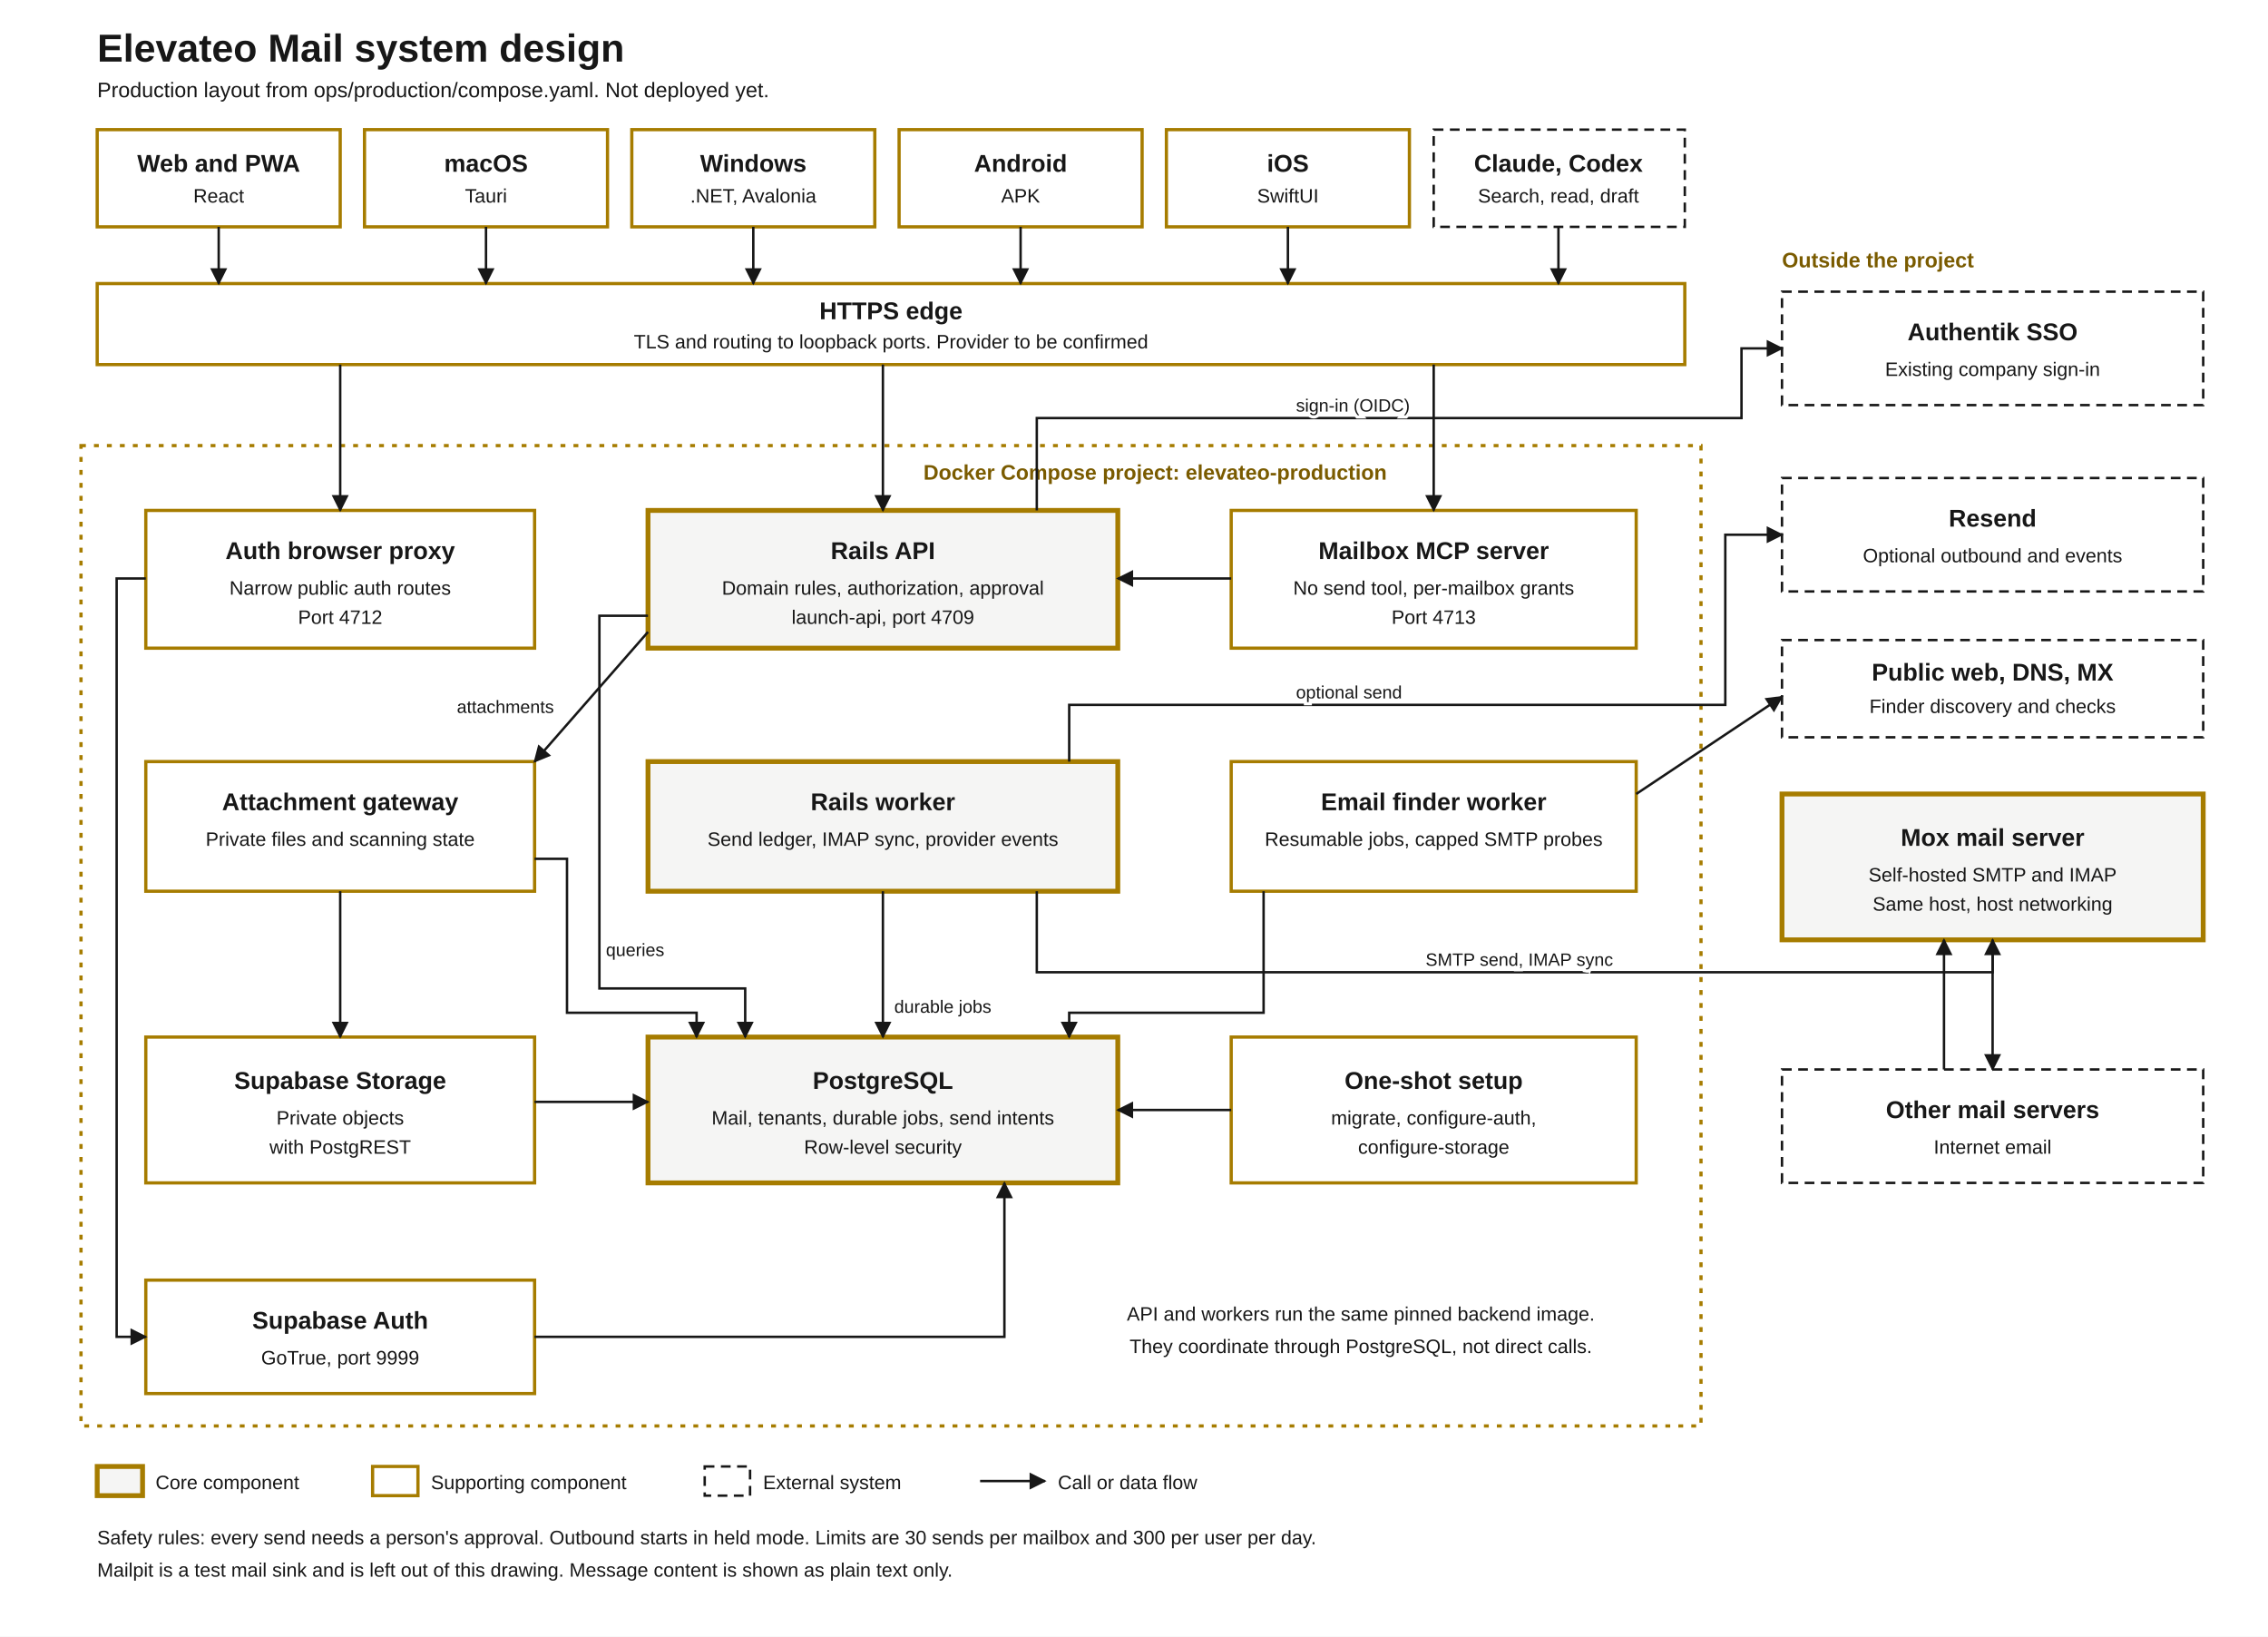
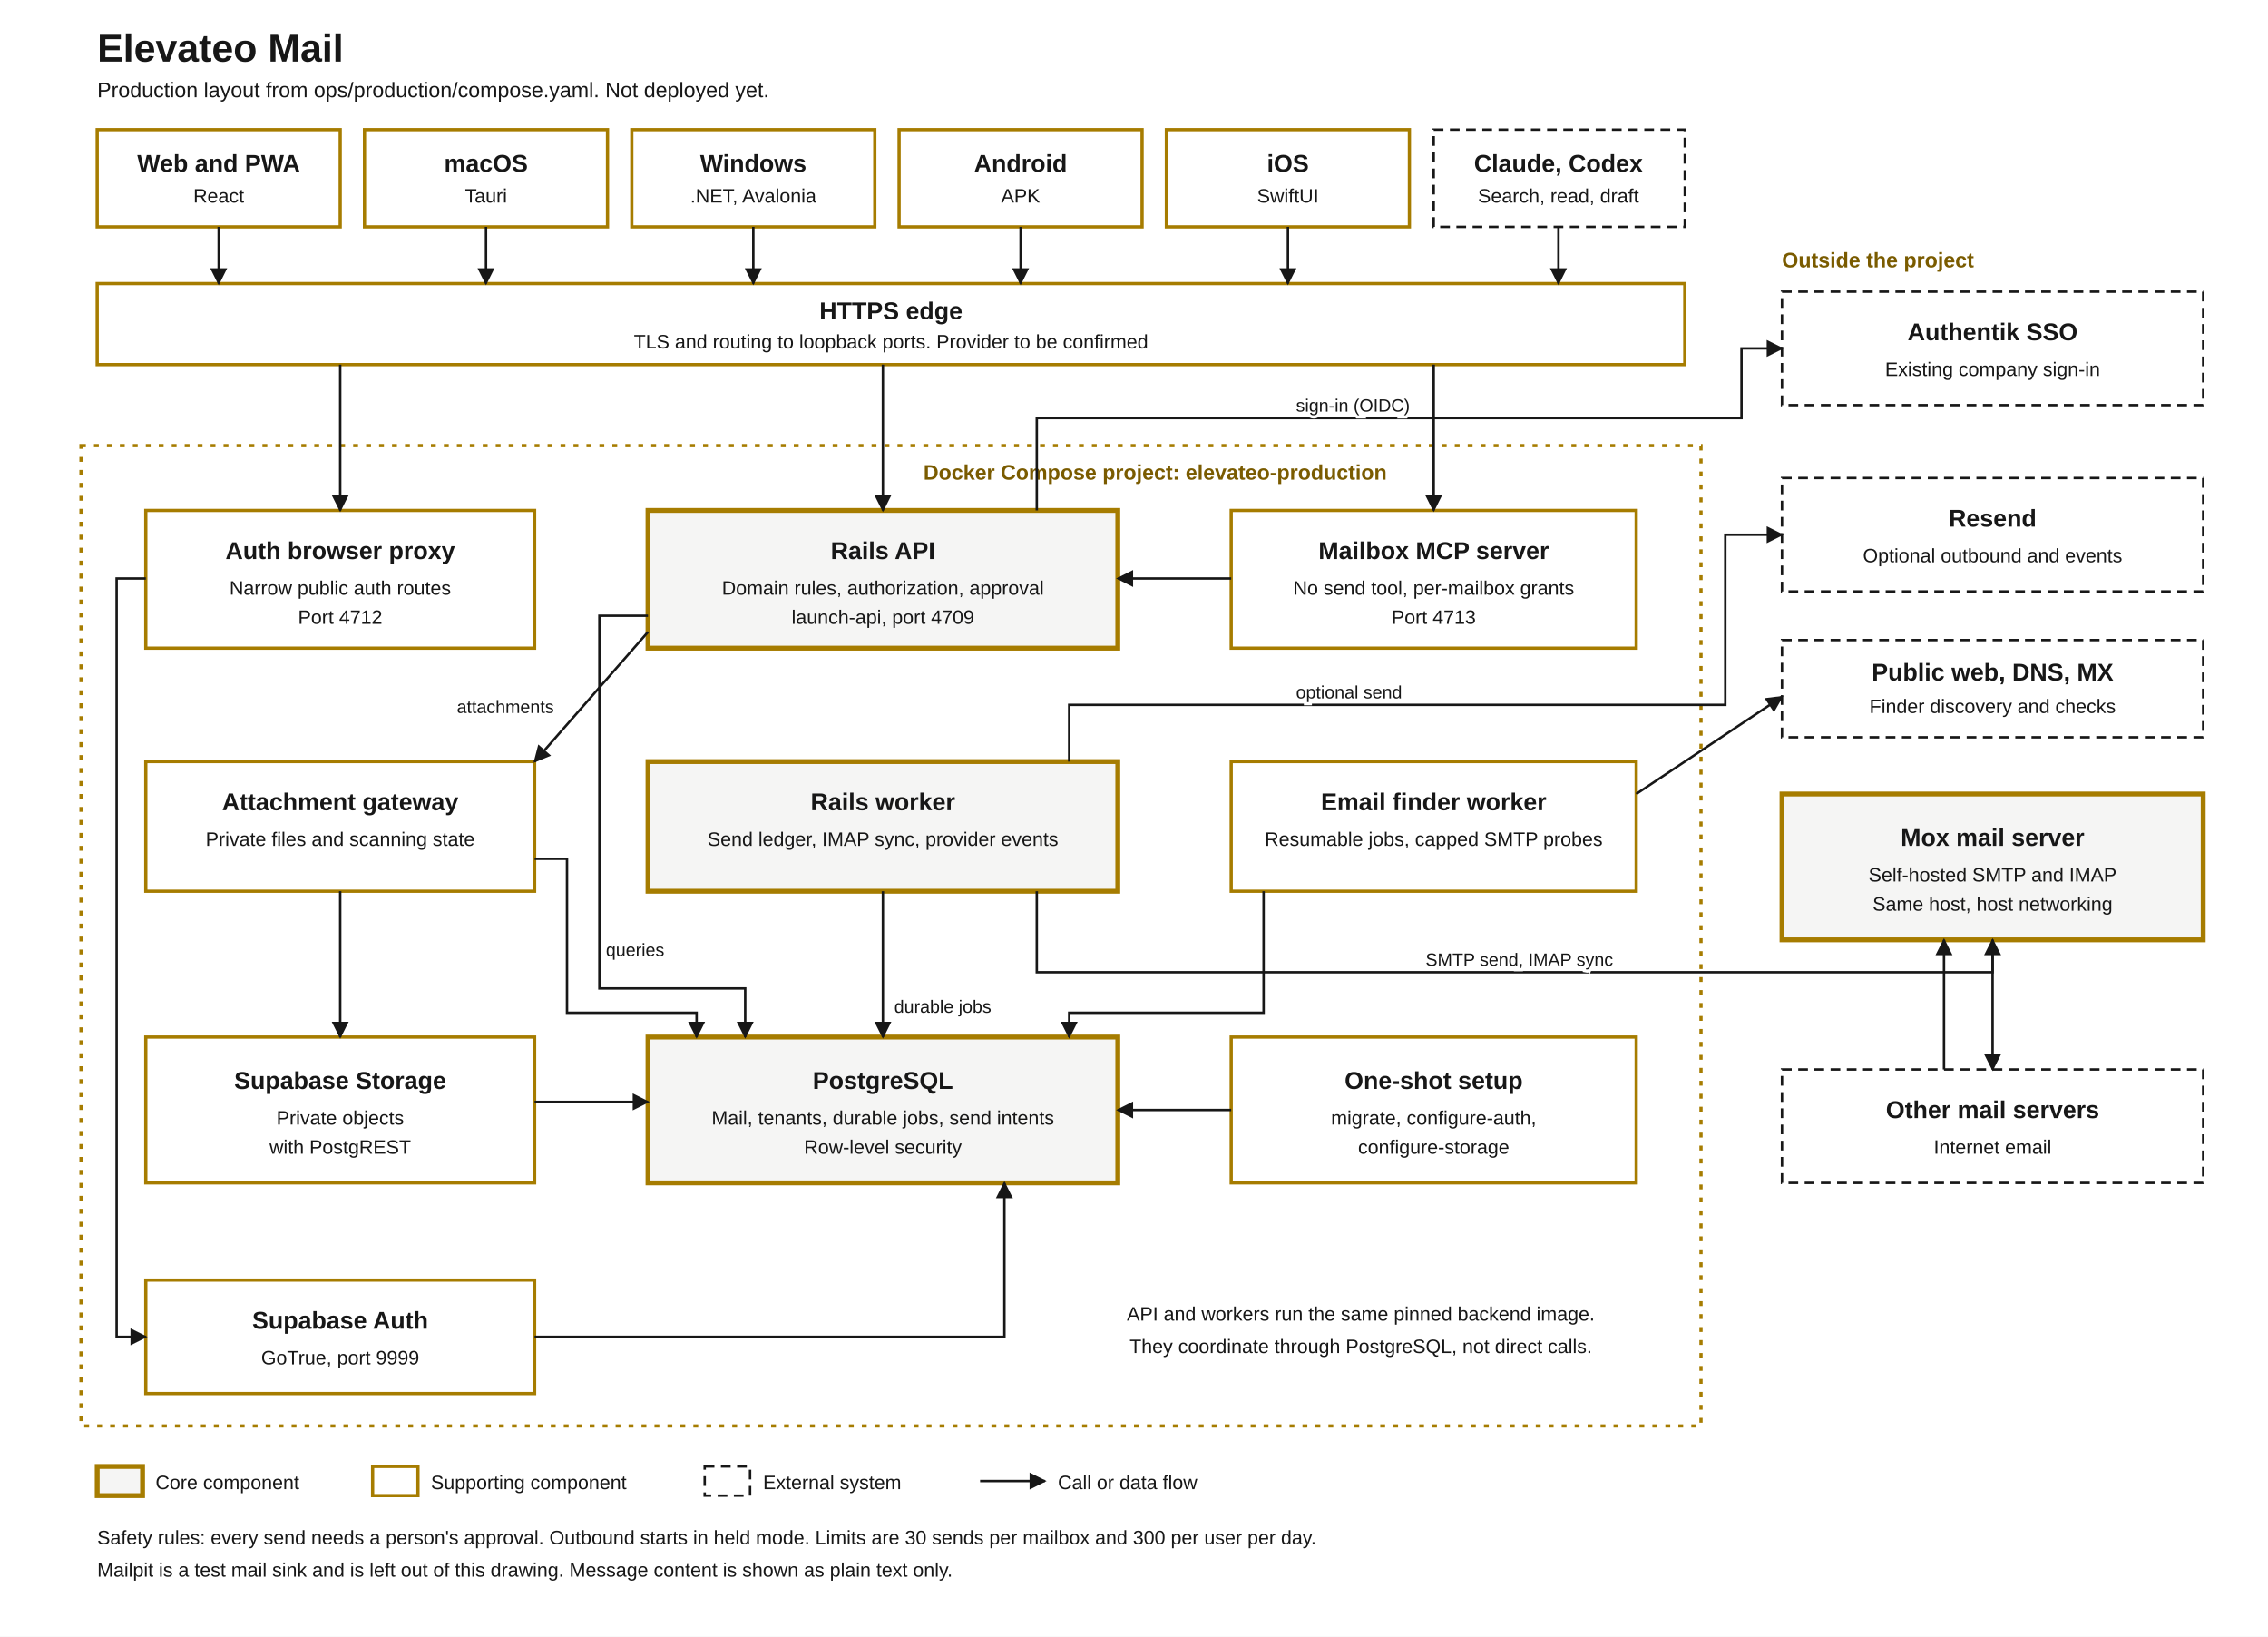
<svg xmlns="http://www.w3.org/2000/svg" viewBox="0 0 1400 1010" width="1400" height="1010" role="img" aria-labelledby="t d" font-family="Arial, Helvetica, sans-serif">
  <defs>
    <marker id="a" viewBox="0 0 10 10" refX="9" refY="5" markerWidth="7" markerHeight="7" orient="auto-start-reverse">
      <path d="M0 0L10 5L0 10z" fill="#171717" />
    </marker>
    <style>
      .b{fill:#fff;stroke:#A67C00;stroke-width:2}
      .d{fill:#F5F5F4;stroke:#A67C00;stroke-width:3}
      .x{fill:#fff;stroke:#171717;stroke-width:1.5;stroke-dasharray:6 4}
      .c{fill:none;stroke:#A67C00;stroke-width:2;stroke-dasharray:3 5}
      .l{fill:none;stroke:#171717;stroke-width:1.5;marker-end:url(#a)}
      .h{font-size:15px;font-weight:700;fill:#171717;text-anchor:middle}
      .s{font-size:12px;fill:#171717;text-anchor:middle}
      .e{font-size:11px;fill:#171717;paint-order:stroke;stroke:#fff;stroke-width:4px}
      .g{font-size:13px;font-weight:700;fill:#7A5B00}
    </style>
  </defs>
  <rect width="1400" height="1010" fill="#fff" />
-   <text x="60" y="38" font-size="24" font-weight="700" fill="#171717">Elevateo Mail system design</text>
+   <text x="60" y="38" font-size="24" font-weight="700" fill="#171717">Elevateo Mail</text>
  <text x="60" y="60" font-size="13" fill="#171717">Production layout from ops/production/compose.yaml. Not deployed yet.</text>
  <g>
    <rect class="b" x="60" y="80" width="150" height="60" />
    <text class="h" x="135" y="106">Web and PWA</text>
    <text class="s" x="135" y="125">React</text>
    <rect class="b" x="225" y="80" width="150" height="60" />
    <text class="h" x="300" y="106">macOS</text>
    <text class="s" x="300" y="125">Tauri</text>
    <rect class="b" x="390" y="80" width="150" height="60" />
    <text class="h" x="465" y="106">Windows</text>
    <text class="s" x="465" y="125">.NET, Avalonia</text>
    <rect class="b" x="555" y="80" width="150" height="60" />
    <text class="h" x="630" y="106">Android</text>
    <text class="s" x="630" y="125">APK</text>
    <rect class="b" x="720" y="80" width="150" height="60" />
    <text class="h" x="795" y="106">iOS</text>
    <text class="s" x="795" y="125">SwiftUI</text>
    <rect class="x" x="885" y="80" width="155" height="60" />
    <text class="h" x="962" y="106">Claude, Codex</text>
    <text class="s" x="962" y="125">Search, read, draft</text>
  </g>
  <rect class="b" x="60" y="175" width="980" height="50" />
  <text class="h" x="550" y="197">HTTPS edge</text>
  <text class="s" x="550" y="215">TLS and routing to loopback ports. Provider to be confirmed</text>
  <path class="l" d="M135 140V175" />
  <path class="l" d="M300 140V175" />
  <path class="l" d="M465 140V175" />
  <path class="l" d="M630 140V175" />
  <path class="l" d="M795 140V175" />
  <path class="l" d="M962 140V175" />
  <rect class="c" x="50" y="275" width="1000" height="605" />
  <text class="g" x="570" y="296">Docker Compose project: elevateo-production</text>
  <rect class="b" x="90" y="315" width="240" height="85" />
  <text class="h" x="210" y="345">Auth browser proxy</text>
  <text class="s" x="210" y="367">Narrow public auth routes</text>
  <text class="s" x="210" y="385">Port 4712</text>
  <rect class="d" x="400" y="315" width="290" height="85" />
  <text class="h" x="545" y="345">Rails API</text>
  <text class="s" x="545" y="367">Domain rules, authorization, approval</text>
  <text class="s" x="545" y="385">launch-api, port 4709</text>
  <rect class="b" x="760" y="315" width="250" height="85" />
  <text class="h" x="885" y="345">Mailbox MCP server</text>
  <text class="s" x="885" y="367">No send tool, per-mailbox grants</text>
  <text class="s" x="885" y="385">Port 4713</text>
  <path class="l" d="M210 225V315" />
  <path class="l" d="M545 225V315" />
  <path class="l" d="M885 225V315" />
  <path class="l" d="M760 357H690" />
  <rect class="b" x="90" y="470" width="240" height="80" />
  <text class="h" x="210" y="500">Attachment gateway</text>
  <text class="s" x="210" y="522">Private files and scanning state</text>
  <rect class="d" x="400" y="470" width="290" height="80" />
  <text class="h" x="545" y="500">Rails worker</text>
  <text class="s" x="545" y="522">Send ledger, IMAP sync, provider events</text>
  <rect class="b" x="760" y="470" width="250" height="80" />
  <text class="h" x="885" y="500">Email finder worker</text>
  <text class="s" x="885" y="522">Resumable jobs, capped SMTP probes</text>
  <path class="l" d="M400 390L330 470" />
  <text class="e" x="282" y="440">attachments</text>
  <rect class="b" x="90" y="640" width="240" height="90" />
  <text class="h" x="210" y="672">Supabase Storage</text>
  <text class="s" x="210" y="694">Private objects</text>
  <text class="s" x="210" y="712">with PostgREST</text>
  <rect class="d" x="400" y="640" width="290" height="90" />
  <text class="h" x="545" y="672">PostgreSQL</text>
  <text class="s" x="545" y="694">Mail, tenants, durable jobs, send intents</text>
  <text class="s" x="545" y="712">Row-level security</text>
  <rect class="b" x="760" y="640" width="250" height="90" />
  <text class="h" x="885" y="672">One-shot setup</text>
  <text class="s" x="885" y="694">migrate, configure-auth,</text>
  <text class="s" x="885" y="712">configure-storage</text>
  <rect class="b" x="90" y="790" width="240" height="70" />
  <text class="h" x="210" y="820">Supabase Auth</text>
  <text class="s" x="210" y="842">GoTrue, port 9999</text>
  <text class="s" x="840" y="815" style="text-anchor:middle">API and workers run the same pinned backend image.</text>
  <text class="s" x="840" y="835" style="text-anchor:middle">They coordinate through PostgreSQL, not direct calls.</text>
  <path class="l" d="M210 550V640" />
  <path class="l" d="M330 530H350V625H430V640" />
  <path class="l" d="M400 380H370V610H460V640" />
  <text class="e" x="374" y="590">queries</text>
  <path class="l" d="M545 550V640" />
  <text class="e" x="552" y="625">durable jobs</text>
  <path class="l" d="M780 550V625H660V640" />
  <path class="l" d="M760 685H690" />
  <path class="l" d="M90 357H72V825H90" />
  <path class="l" d="M330 825H620V730" />
  <path class="l" d="M330 680H400" />
  <text class="g" x="1100" y="165">Outside the project</text>
  <rect class="x" x="1100" y="180" width="260" height="70" />
  <text class="h" x="1230" y="210">Authentik SSO</text>
  <text class="s" x="1230" y="232">Existing company sign-in</text>
  <rect class="x" x="1100" y="295" width="260" height="70" />
  <text class="h" x="1230" y="325">Resend</text>
  <text class="s" x="1230" y="347">Optional outbound and events</text>
  <rect class="x" x="1100" y="395" width="260" height="60" />
  <text class="h" x="1230" y="420">Public web, DNS, MX</text>
  <text class="s" x="1230" y="440">Finder discovery and checks</text>
  <rect class="d" x="1100" y="490" width="260" height="90" />
  <text class="h" x="1230" y="522">Mox mail server</text>
  <text class="s" x="1230" y="544">Self-hosted SMTP and IMAP</text>
  <text class="s" x="1230" y="562">Same host, host networking</text>
  <rect class="x" x="1100" y="660" width="260" height="70" />
  <text class="h" x="1230" y="690">Other mail servers</text>
  <text class="s" x="1230" y="712">Internet email</text>
  <path class="l" d="M640 315V258H1075V215H1100" />
  <text class="e" x="800" y="254">sign-in (OIDC)</text>
  <path class="l" d="M660 470V435H1065V330H1100" />
  <text class="e" x="800" y="431">optional send</text>
  <path class="l" d="M1010 490L1100 430" />
  <path class="l" d="M640 550V600H1230V580" />
  <text class="e" x="880" y="596">SMTP send, IMAP sync</text>
  <path class="l" d="M1230 580V660" />
  <path class="l" d="M1200 660V580" />
  <g transform="translate(60 905)">
    <rect class="d" x="0" y="0" width="28" height="18" />
    <text x="36" y="14" font-size="12" fill="#171717">Core component</text>
    <rect class="b" x="170" y="0" width="28" height="18" />
    <text x="206" y="14" font-size="12" fill="#171717">Supporting component</text>
    <rect class="x" x="375" y="0" width="28" height="18" />
    <text x="411" y="14" font-size="12" fill="#171717">External system</text>
    <path class="l" d="M545 9H585" />
    <text x="593" y="14" font-size="12" fill="#171717">Call or data flow</text>
    <text x="0" y="48" font-size="12" fill="#171717">Safety rules: every send needs a person's approval. Outbound starts in held mode. Limits are 30 sends per mailbox and 300 per user per day.</text>
    <text x="0" y="68" font-size="12" fill="#171717">Mailpit is a test mail sink and is left out of this drawing. Message content is shown as plain text only.</text>
  </g>
</svg>
